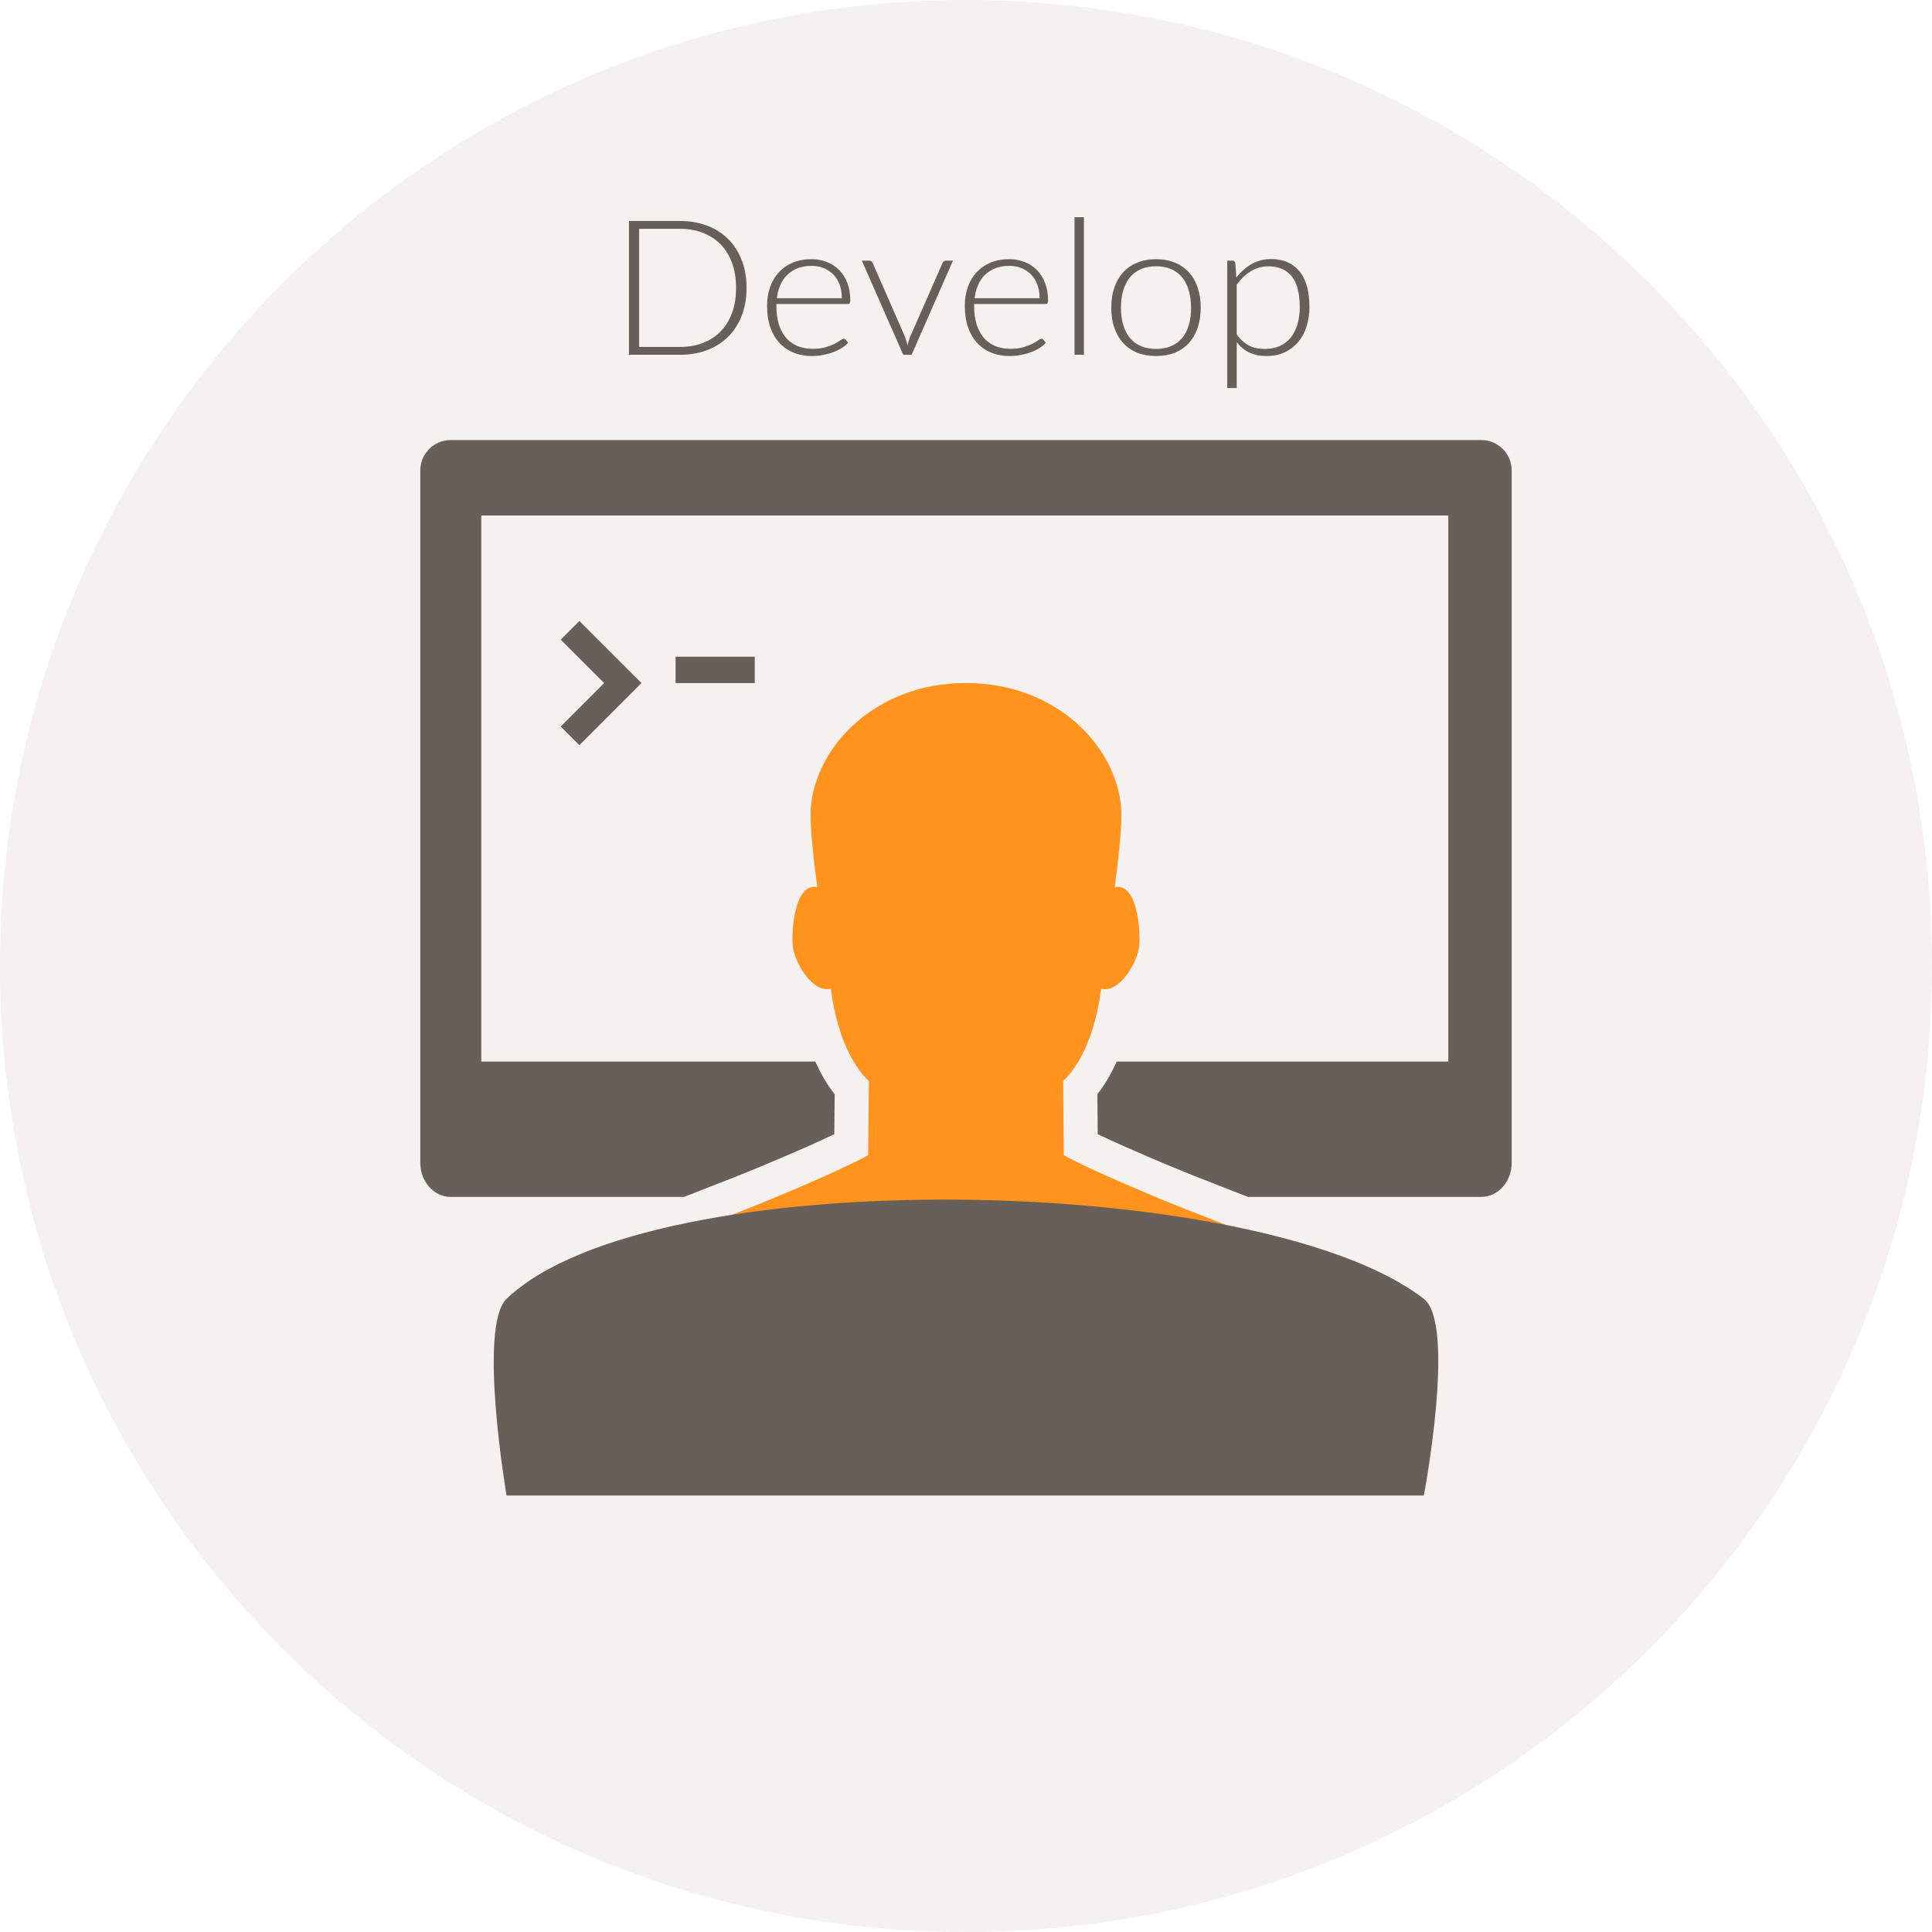
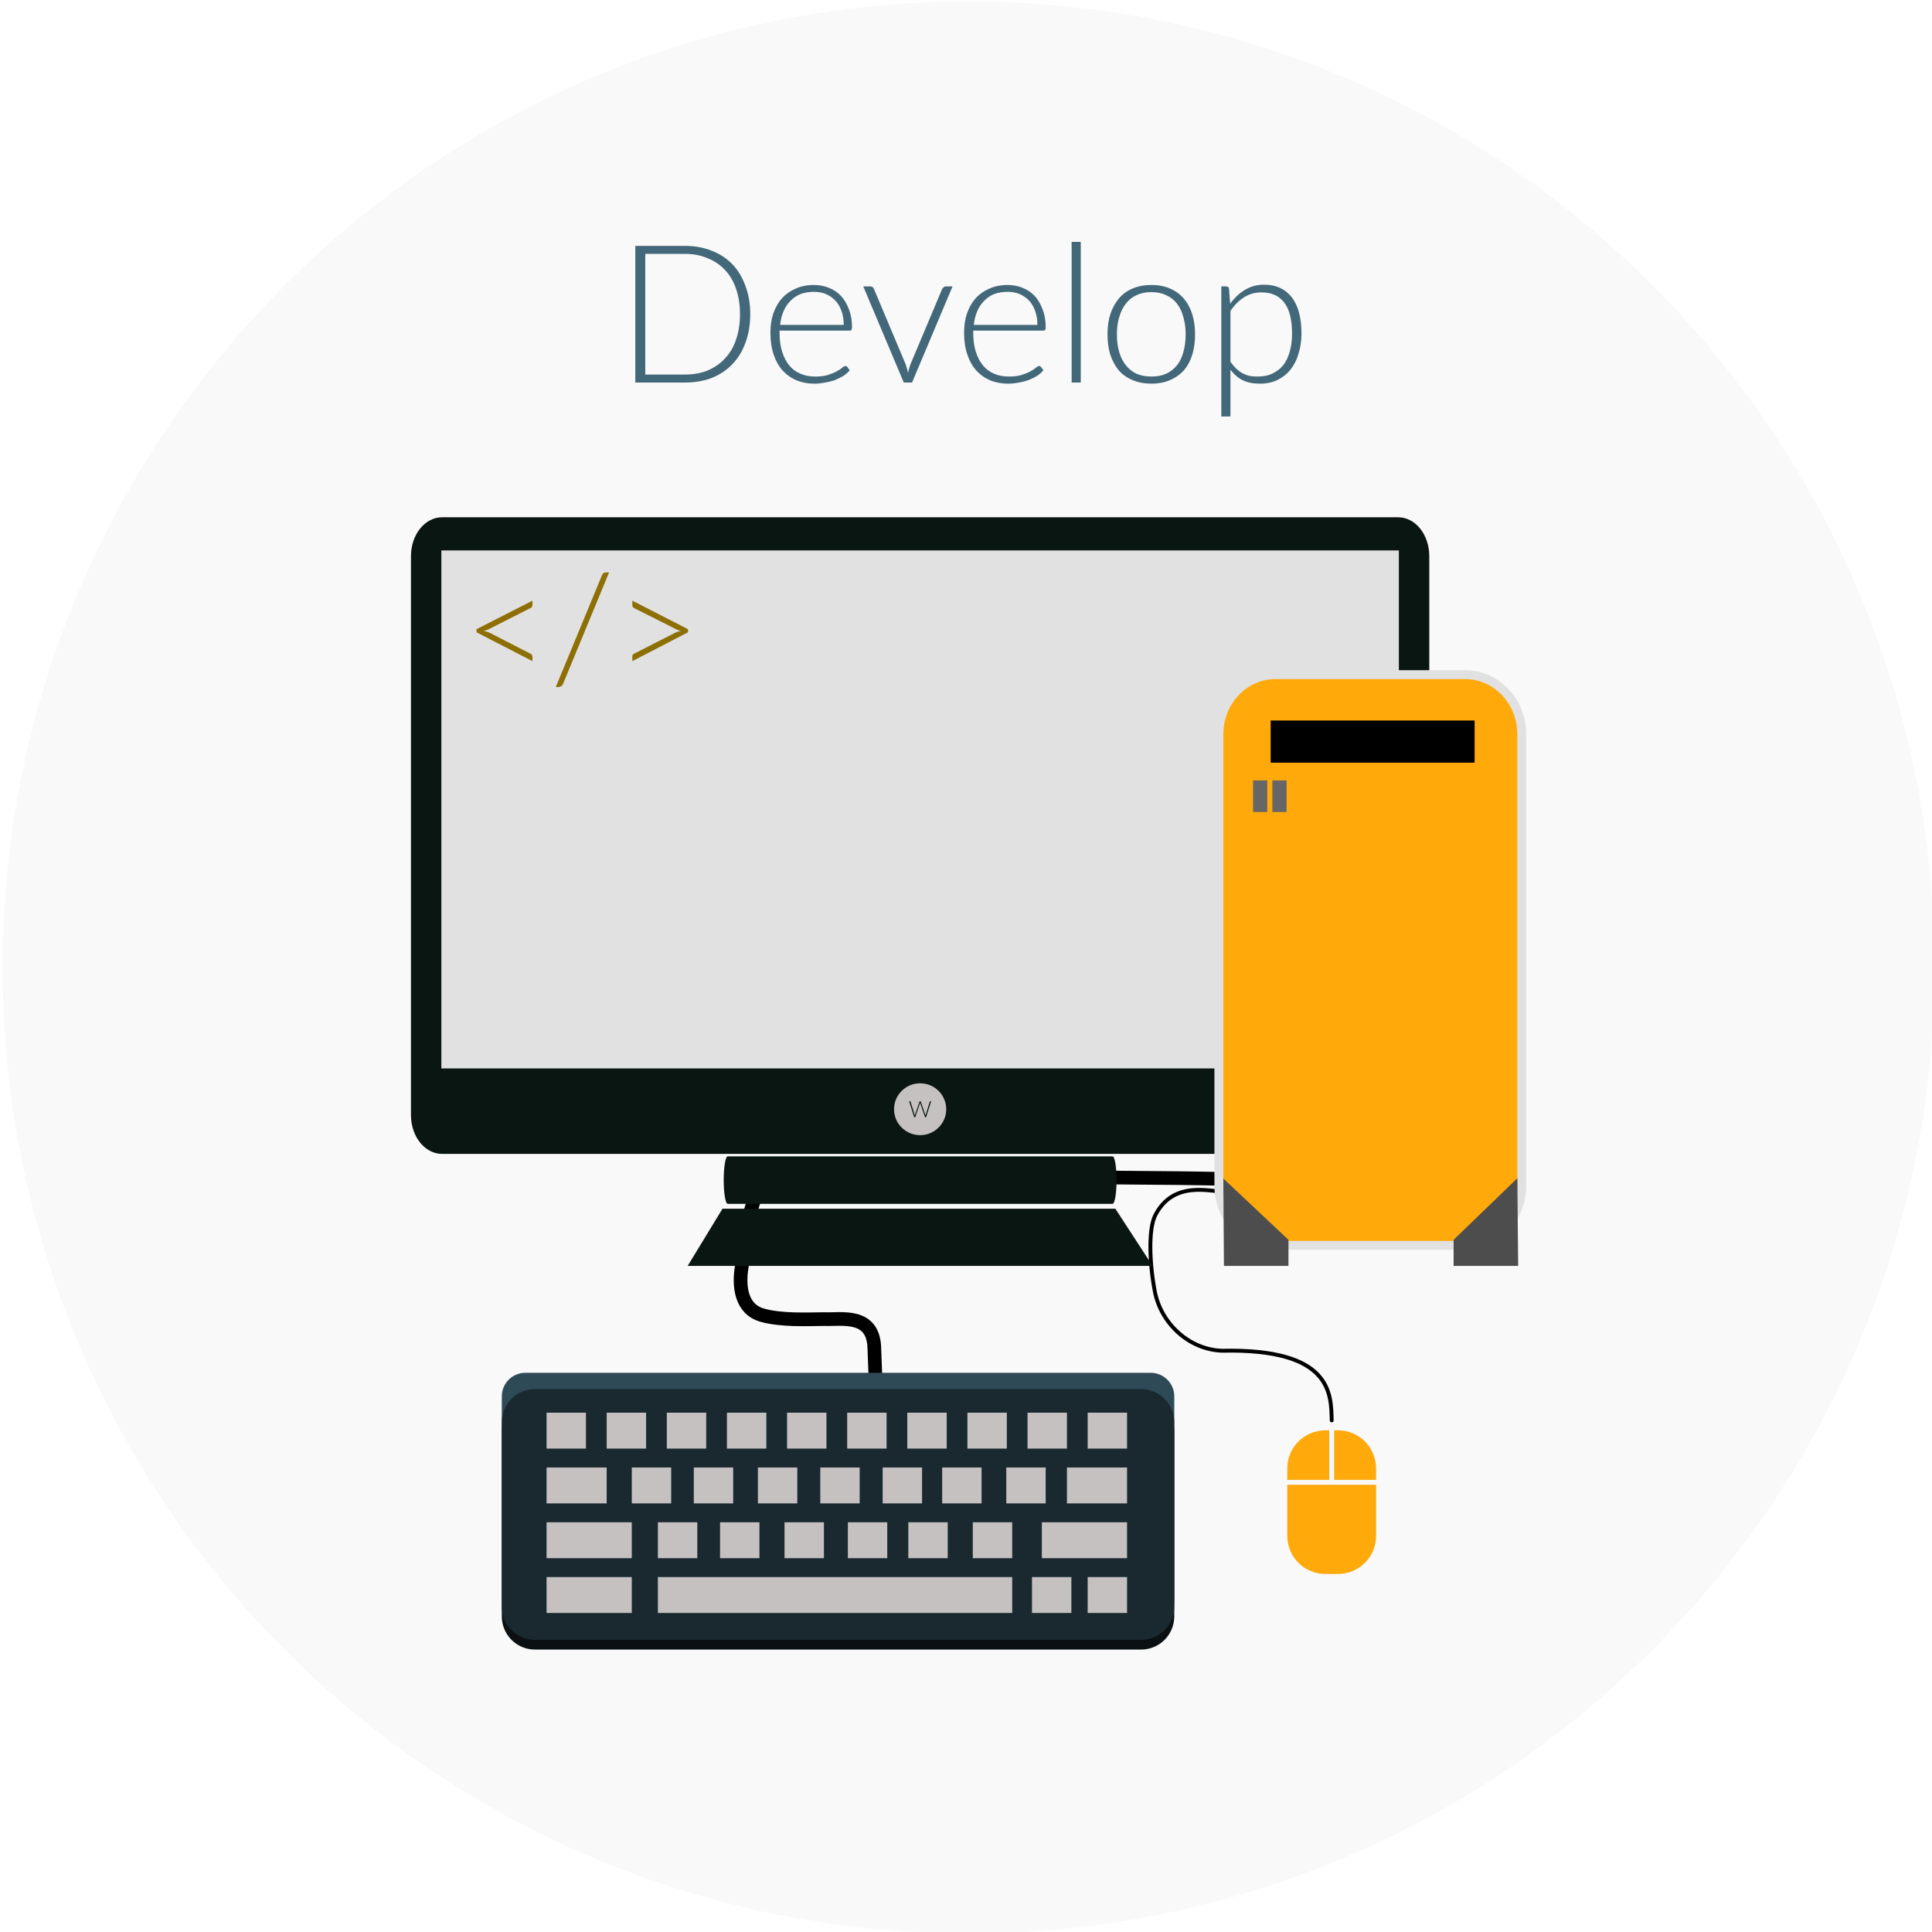
- <svg xmlns="http://www.w3.org/2000/svg" style="enable-background:new 0 0 500 500;" version="1.1" viewBox="0 0 500 500" xml:space="preserve" id="svg4551">
-   <defs id="defs4555" />
-   <g id="developer-api-coding-screen">
-     <g id="g4547">
-       <circle cx="250" cy="250" r="250" style="fill:#F4F1F0;" id="circle4530" />
-       <g id="_x33_">
-         <g id="g4536">
-           <path d="M383.377,113.889H116.626c-4.324,0-7.851,3.526-7.851,7.851v157.145v3.689v18.375      c0,4.845,3.526,8.811,7.851,8.811h60.395c2.102-0.83,4.248-1.665,6.443-2.517c4.248-1.649,8.637-3.348,13.015-5.182      c9.92-4.134,15.948-6.863,19.434-8.528l0.1-10.362c-1.54-1.915-3.331-4.688-5.01-8.442H124.55V133.415h250.266v141.314h-85.818      c-1.676,3.755-3.472,6.527-5.002,8.442l0.093,10.362c3.478,1.66,9.499,4.395,19.428,8.528c4.378,1.828,8.772,3.532,13.01,5.176      c2.203,0.857,4.341,1.692,6.456,2.522h60.396c4.318,0,7.845-3.966,7.845-8.811v-18.375v-3.689V121.739      C391.222,117.415,387.695,113.889,383.377,113.889z" style="fill:#675F58;" id="path4532" />
-           <path d="M346.463,333.821c-6.033-9.407-26.286-15.25-46.344-23.61c-0.369-0.152-0.711-0.293-1.074-0.451      c-19.119-7.996-23.73-10.802-23.73-10.802l-0.179-19.238c0,0,1.817-1.416,3.944-4.991c2.202-3.694,4.709-9.679,5.902-18.875      c4.688,1.362,9.625-7.006,9.885-11.423c0.261-4.242-0.65-16.032-6.38-14.846c1.172-8.876,2.019-16.849,1.611-21.069      c-1.492-15.457-16.704-31.749-40.099-31.749c-23.396,0-38.609,16.292-40.102,31.749c-0.409,4.221,0.442,12.193,1.614,21.069      c-5.732-1.186-6.644,10.604-6.383,14.846c0.266,4.417,5.194,12.785,9.901,11.423c1.183,9.196,3.694,15.181,5.892,18.875      c2.127,3.575,3.947,4.991,3.947,4.991l-0.185,19.238c0,0-4.617,2.806-23.733,10.802c-0.369,0.158-0.705,0.299-1.079,0.451      c-20.049,8.36-40.305,14.203-46.333,23.61c-5.403,8.421-3.781,37.132-3.781,37.132H250h100.238      C350.238,370.953,351.866,342.242,346.463,333.821z" style="fill:#FF931E;" id="path4534" />
+ <svg xmlns="http://www.w3.org/2000/svg" width="400" height="400" viewBox="0 0 105.833 105.833" version="1.1" id="svg8">
+   <defs id="defs2" />
+   <g id="layer1" transform="translate(0,-191.1667)">
+     <circle style="opacity:1;fill:#f9f9f9;fill-opacity:1;stroke:none;stroke-width:1.176;stroke-miterlimit:4;stroke-dasharray:none" id="path4485" cx="53.059" cy="244.166" r="52.917" />
+     <text xml:space="preserve" style="font-style:normal;font-weight:normal;font-size:10.583px;line-height:1.25;font-family:sans-serif;letter-spacing:0px;word-spacing:0px;fill:#43687a;fill-opacity:1;stroke:none;stroke-width:0.265" x="33.693" y="212.12" id="text5156">
+       <tspan id="tspan5154" x="33.693" y="212.12" style="font-style:normal;font-variant:normal;font-weight:300;font-stretch:normal;font-family:Lato;-inkscape-font-specification:'Lato Light';fill:#43687a;fill-opacity:1;stroke-width:0.265">Develop</tspan>
+     </text>
+     <g id="g5096" transform="translate(64.4361,105.7262)">
+       <path id="path4537" d="m -16.49,160.641 -0.051,-1.341 c -0.044,-1.955 -1.81,-1.559 -2.745,-1.601 -0.922,0.008 -2.341,0.082 -3.396,-0.215 -1.178,-0.332 -1.297,-1.613 -1.12,-2.666 0.178,-1.059 0.361,-4.625 1.707,-4.801 1.108,-0.144 19.715,-0.115 24.403,-0.004" style="fill:none;stroke:#000000;stroke-width:0.749;stroke-linecap:round;stroke-linejoin:round;stroke-miterlimit:4;stroke-dasharray:none;stroke-opacity:1" />
+       <path id="rect4532" d="m -35.128,162.068 h 33.197 c 1.009,0 1.82,0.812 1.82,1.82 v 10.095 c 0,1.009 -0.812,1.82 -1.82,1.82 H -35.128 c -1.009,0 -1.82,-0.812 -1.82,-1.82 v -10.095 c 0,-1.009 0.812,-1.82 1.82,-1.82 z" style="opacity:1;fill:#0b1113;fill-opacity:1;stroke:none;stroke-width:0.137;stroke-miterlimit:4;stroke-dasharray:none" />
+       <path id="rect4530" d="m -35.655,160.641 h 34.252 c 0.717,0 1.293,0.577 1.293,1.293 V 173.084 c 0,0.717 -0.577,1.293 -1.293,1.293 H -35.655 c -0.717,0 -1.293,-0.577 -1.293,-1.293 v -11.15 c 0,-0.717 0.577,-1.293 1.293,-1.293 z" style="opacity:1;fill:#2e4a56;fill-opacity:1;stroke:none;stroke-width:0.137;stroke-miterlimit:4;stroke-dasharray:none" />
+       <path id="rect4528" d="m -35.128,161.533 h 33.197 c 1.009,0 1.82,0.812 1.82,1.82 v 10.095 c 0,1.009 -0.812,1.82 -1.82,1.82 H -35.128 c -1.009,0 -1.82,-0.812 -1.82,-1.82 v -10.095 c 0,-1.009 0.812,-1.82 1.82,-1.82 z" style="opacity:1;fill:#1a2930;fill-opacity:1;stroke:none;stroke-width:0.137;stroke-miterlimit:4;stroke-dasharray:none" />
+       <path id="rect4734" d="m -34.496,162.826 h 2.158 v 1.967 h -2.158 z" style="opacity:1;fill:#c5c1c0;fill-opacity:1;stroke:none;stroke-width:0.618;stroke-linecap:round;stroke-linejoin:round;stroke-miterlimit:4;stroke-dasharray:none;stroke-opacity:1" />
+       <path id="rect4736" d="m -31.202,162.826 h 2.158 v 1.967 h -2.158 z" style="opacity:1;fill:#c5c1c0;fill-opacity:1;stroke:none;stroke-width:0.618;stroke-linecap:round;stroke-linejoin:round;stroke-miterlimit:4;stroke-dasharray:none;stroke-opacity:1" />
+       <path id="rect4738" d="m -27.909,162.826 h 2.158 v 1.967 h -2.158 z" style="opacity:1;fill:#c5c1c0;fill-opacity:1;stroke:none;stroke-width:0.618;stroke-linecap:round;stroke-linejoin:round;stroke-miterlimit:4;stroke-dasharray:none;stroke-opacity:1" />
+       <path id="rect4740" d="m -24.615,162.826 h 2.158 v 1.967 h -2.158 z" style="opacity:1;fill:#c5c1c0;fill-opacity:1;stroke:none;stroke-width:0.618;stroke-linecap:round;stroke-linejoin:round;stroke-miterlimit:4;stroke-dasharray:none;stroke-opacity:1" />
+       <path id="rect4742" d="m -21.322,162.826 h 2.158 v 1.967 h -2.158 z" style="opacity:1;fill:#c5c1c0;fill-opacity:1;stroke:none;stroke-width:0.618;stroke-linecap:round;stroke-linejoin:round;stroke-miterlimit:4;stroke-dasharray:none;stroke-opacity:1" />
+       <path id="rect4744" d="m -18.028,162.826 h 2.158 v 1.967 h -2.158 z" style="opacity:1;fill:#c5c1c0;fill-opacity:1;stroke:none;stroke-width:0.618;stroke-linecap:round;stroke-linejoin:round;stroke-miterlimit:4;stroke-dasharray:none;stroke-opacity:1" />
+       <path id="rect4746" d="m -14.735,162.826 h 2.158 v 1.967 h -2.158 z" style="opacity:1;fill:#c5c1c0;fill-opacity:1;stroke:none;stroke-width:0.618;stroke-linecap:round;stroke-linejoin:round;stroke-miterlimit:4;stroke-dasharray:none;stroke-opacity:1" />
+       <path id="rect4748" d="m -11.442,162.826 h 2.158 v 1.967 h -2.158 z" style="opacity:1;fill:#c5c1c0;fill-opacity:1;stroke:none;stroke-width:0.618;stroke-linecap:round;stroke-linejoin:round;stroke-miterlimit:4;stroke-dasharray:none;stroke-opacity:1" />
+       <path id="rect4750" d="m -8.148,162.826 h 2.158 v 1.967 H -8.148 Z" style="opacity:1;fill:#c5c1c0;fill-opacity:1;stroke:none;stroke-width:0.618;stroke-linecap:round;stroke-linejoin:round;stroke-miterlimit:4;stroke-dasharray:none;stroke-opacity:1" />
+       <path id="rect4752" d="m -4.855,162.826 h 2.158 v 1.967 h -2.158 z" style="opacity:1;fill:#c5c1c0;fill-opacity:1;stroke:none;stroke-width:0.618;stroke-linecap:round;stroke-linejoin:round;stroke-miterlimit:4;stroke-dasharray:none;stroke-opacity:1" />
+       <path id="rect4754" d="m -34.496,165.828 h 3.293 v 1.967 h -3.293 z" style="opacity:1;fill:#c5c1c0;fill-opacity:1;stroke:none;stroke-width:0.763;stroke-linecap:round;stroke-linejoin:round;stroke-miterlimit:4;stroke-dasharray:none;stroke-opacity:1" />
+       <path id="rect4758" d="m -29.827,165.828 h 2.158 v 1.967 h -2.158 z" style="opacity:1;fill:#c5c1c0;fill-opacity:1;stroke:none;stroke-width:0.618;stroke-linecap:round;stroke-linejoin:round;stroke-miterlimit:4;stroke-dasharray:none;stroke-opacity:1" />
+       <path id="rect4760" d="m -26.431,165.828 h 2.158 v 1.967 h -2.158 z" style="opacity:1;fill:#c5c1c0;fill-opacity:1;stroke:none;stroke-width:0.618;stroke-linecap:round;stroke-linejoin:round;stroke-miterlimit:4;stroke-dasharray:none;stroke-opacity:1" />
+       <path id="rect4762" d="m -22.919,165.828 h 2.158 v 1.967 h -2.158 z" style="opacity:1;fill:#c5c1c0;fill-opacity:1;stroke:none;stroke-width:0.618;stroke-linecap:round;stroke-linejoin:round;stroke-miterlimit:4;stroke-dasharray:none;stroke-opacity:1" />
+       <path id="rect4764" d="m -19.502,165.828 h 2.158 v 1.967 h -2.158 z" style="opacity:1;fill:#c5c1c0;fill-opacity:1;stroke:none;stroke-width:0.618;stroke-linecap:round;stroke-linejoin:round;stroke-miterlimit:4;stroke-dasharray:none;stroke-opacity:1" />
+       <path id="rect4766" d="m -16.085,165.828 h 2.158 v 1.967 h -2.158 z" style="opacity:1;fill:#c5c1c0;fill-opacity:1;stroke:none;stroke-width:0.618;stroke-linecap:round;stroke-linejoin:round;stroke-miterlimit:4;stroke-dasharray:none;stroke-opacity:1" />
+       <path id="rect4768" d="m -12.825,165.828 h 2.158 v 1.967 h -2.158 z" style="opacity:1;fill:#c5c1c0;fill-opacity:1;stroke:none;stroke-width:0.618;stroke-linecap:round;stroke-linejoin:round;stroke-miterlimit:4;stroke-dasharray:none;stroke-opacity:1" />
+       <path id="rect4770" d="m -9.313,165.828 h 2.158 v 1.967 h -2.158 z" style="opacity:1;fill:#c5c1c0;fill-opacity:1;stroke:none;stroke-width:0.618;stroke-linecap:round;stroke-linejoin:round;stroke-miterlimit:4;stroke-dasharray:none;stroke-opacity:1" />
+       <path id="rect4772" d="m -5.99,165.828 h 3.293 v 1.967 h -3.293 z" style="opacity:1;fill:#c5c1c0;fill-opacity:1;stroke:none;stroke-width:0.763;stroke-linecap:round;stroke-linejoin:round;stroke-miterlimit:4;stroke-dasharray:none;stroke-opacity:1" />
+       <path id="rect4774" d="m -34.496,168.829 h 4.668 v 1.967 h -4.668 z" style="opacity:1;fill:#c5c1c0;fill-opacity:1;stroke:none;stroke-width:0.909;stroke-linecap:round;stroke-linejoin:round;stroke-miterlimit:4;stroke-dasharray:none;stroke-opacity:1" />
+       <path id="rect4776" d="m -28.397,168.829 h 2.158 v 1.967 h -2.158 z" style="opacity:1;fill:#c5c1c0;fill-opacity:1;stroke:none;stroke-width:0.618;stroke-linecap:round;stroke-linejoin:round;stroke-miterlimit:4;stroke-dasharray:none;stroke-opacity:1" />
+       <path id="rect4778" d="m -7.365,168.829 h 4.668 V 170.796 H -7.365 Z" style="opacity:1;fill:#c5c1c0;fill-opacity:1;stroke:none;stroke-width:0.909;stroke-linecap:round;stroke-linejoin:round;stroke-miterlimit:4;stroke-dasharray:none;stroke-opacity:1" />
+       <path id="rect4780" d="m -24.992,168.829 h 2.158 v 1.967 h -2.158 z" style="opacity:1;fill:#c5c1c0;fill-opacity:1;stroke:none;stroke-width:0.618;stroke-linecap:round;stroke-linejoin:round;stroke-miterlimit:4;stroke-dasharray:none;stroke-opacity:1" />
+       <path id="rect4782" d="m -21.46,168.829 h 2.158 v 1.967 h -2.158 z" style="opacity:1;fill:#c5c1c0;fill-opacity:1;stroke:none;stroke-width:0.618;stroke-linecap:round;stroke-linejoin:round;stroke-miterlimit:4;stroke-dasharray:none;stroke-opacity:1" />
+       <path id="rect4784" d="m -17.991,168.829 h 2.158 v 1.967 h -2.158 z" style="opacity:1;fill:#c5c1c0;fill-opacity:1;stroke:none;stroke-width:0.618;stroke-linecap:round;stroke-linejoin:round;stroke-miterlimit:4;stroke-dasharray:none;stroke-opacity:1" />
+       <path id="rect4786" d="m -14.679,168.829 h 2.158 v 1.967 h -2.158 z" style="opacity:1;fill:#c5c1c0;fill-opacity:1;stroke:none;stroke-width:0.618;stroke-linecap:round;stroke-linejoin:round;stroke-miterlimit:4;stroke-dasharray:none;stroke-opacity:1" />
+       <path id="rect4788" d="m -11.147,168.829 h 2.158 v 1.967 h -2.158 z" style="opacity:1;fill:#c5c1c0;fill-opacity:1;stroke:none;stroke-width:0.618;stroke-linecap:round;stroke-linejoin:round;stroke-miterlimit:4;stroke-dasharray:none;stroke-opacity:1" />
+       <path id="rect4790" d="m -34.496,171.831 h 4.668 v 1.967 h -4.668 z" style="opacity:1;fill:#c5c1c0;fill-opacity:1;stroke:none;stroke-width:0.909;stroke-linecap:round;stroke-linejoin:round;stroke-miterlimit:4;stroke-dasharray:none;stroke-opacity:1" />
+       <path id="rect4792" d="m -28.397,171.831 h 19.408 v 1.967 H -28.397 Z" style="opacity:1;fill:#c5c1c0;fill-opacity:1;stroke:none;stroke-width:1.853;stroke-linecap:round;stroke-linejoin:round;stroke-miterlimit:4;stroke-dasharray:none;stroke-opacity:1" />
+       <path id="rect4794" d="m -4.855,171.831 h 2.158 v 1.967 h -2.158 z" style="opacity:1;fill:#c5c1c0;fill-opacity:1;stroke:none;stroke-width:0.618;stroke-linecap:round;stroke-linejoin:round;stroke-miterlimit:4;stroke-dasharray:none;stroke-opacity:1" />
+       <path id="rect4796" d="m -7.905,171.831 h 2.158 v 1.967 h -2.158 z" style="opacity:1;fill:#c5c1c0;fill-opacity:1;stroke:none;stroke-width:0.618;stroke-linecap:round;stroke-linejoin:round;stroke-miterlimit:4;stroke-dasharray:none;stroke-opacity:1" />
+       <path id="rect5012" d="m 8.172,163.792 c -1.159,0 -2.092,0.933 -2.092,2.092 v 0.623 h 2.298 v -2.714 z m 0.474,0 v 2.714 h 2.298 v -0.623 c 0,-1.159 -0.933,-2.092 -2.092,-2.092 z m -2.566,2.982 v 2.797 c 0,1.159 0.933,2.092 2.092,2.092 H 8.853 c 1.159,0 2.092,-0.933 2.092,-2.092 v -2.797 z" style="opacity:1;fill:#ffa90b;fill-opacity:1;stroke:none;stroke-width:0.289;stroke-linecap:round;stroke-linejoin:round;stroke-miterlimit:4;stroke-dasharray:none;stroke-opacity:1" />
+       <path id="path5023" d="m 8.513,163.248 c -0.033,-1.429 0.029,-3.947 -5.998,-3.816 -1.821,-0.058 -3.356,-1.497 -3.692,-3.253 -0.298,-1.557 -0.358,-3.426 0.029,-4.175 1.002,-1.938 3.021,-1.271 3.809,-1.284" style="fill:none;stroke:#000000;stroke-width:0.212;stroke-linecap:round;stroke-linejoin:round;stroke-miterlimit:4;stroke-dasharray:none;stroke-opacity:1" />
+       <g transform="translate(-2.616024)" id="g4634">
+         <g id="g4565" transform="matrix(0.9205567,0,0,0.9205567,-0.9429797,10.66775)">
+           <path id="path4504" d="m -40.44,129.384 v -15.712 h 29.001 29.001 v 15.712 15.712 H -11.439 -40.44 Z" style="opacity:1;fill:#e1e1e1;fill-opacity:1;stroke:none;stroke-width:0.208;stroke-miterlimit:4;stroke-dasharray:none" />
+           <path id="rect4485" d="m -39.82,112.006 c -1.028,0 -1.856,1.032 -1.856,2.314 v 33.257 c 0,1.282 0.828,2.314 1.856,2.314 h 56.885 c 1.028,0 1.856,-1.032 1.856,-2.314 v -33.257 c 0,-1.282 -0.828,-2.314 -1.856,-2.314 z m -0.047,1.975 h 56.978 v 30.821 h -56.978 z" style="opacity:1;fill:#0a1612;fill-opacity:1;stroke:none;stroke-width:0.303;stroke-miterlimit:4;stroke-dasharray:none" />
+           <rect ry="3.736" rx="0.238" y="150.037" x="-23.066" height="2.825" width="23.378" id="rect4495" style="opacity:1;fill:#0a1612;fill-opacity:1;stroke:none;stroke-width:0.245;stroke-miterlimit:4;stroke-dasharray:none" />
+           <path id="rect4584" d="M -23.137,153.151 H 0.24 l 2.216,3.405 H -25.211 Z" style="opacity:1;fill:#0a1612;fill-opacity:1;stroke:none;stroke-width:0.192;stroke-miterlimit:4;stroke-dasharray:none" />
+           <path id="path4498" d="m -39.82,129.384 v -15.384 h 28.467 28.467 v 15.384 15.384 h -28.467 -28.467 z" style="opacity:1;fill:#000000;fill-opacity:0;stroke:none;stroke-width:0.204;stroke-miterlimit:4;stroke-dasharray:none" />
+           <ellipse ry="1.543" rx="1.553" cy="147.232" cx="-11.377" id="path4528" style="opacity:1;fill:#c5c1c0;fill-opacity:1;stroke:none;stroke-width:0.08;stroke-miterlimit:4;stroke-dasharray:none" />
+           <g id="flowRoot4530" style="font-style:normal;font-weight:normal;font-size:40px;line-height:1.25;font-family:sans-serif;letter-spacing:0px;word-spacing:0px;fill:#0a1612;fill-opacity:1;stroke:none" transform="matrix(0.03375529,0,0,0.03353657,-2.578093,139.0472)" aria-label="W">
+             <path id="path4516" style="font-style:normal;font-variant:normal;font-weight:300;font-stretch:normal;font-family:Lato;-inkscape-font-specification:'Lato Light';fill:#0a1612;fill-opacity:1" d="m -241.28,229.9 -8.9,28.3 h -1.84 l -8.36,-24.56 q -0.16,-0.5 -0.28,-1.04 -0.12,0.54 -0.28,1.04 l -8.38,24.56 h -1.82 l -8.92,-28.3 h 1.7 q 0.58,0 0.74,0.54 l 7.14,23.26 q 0.22,0.8 0.4,1.82 0.1,-0.52 0.2,-0.96 0.1,-0.46 0.24,-0.86 l 8,-23.26 q 0.08,-0.22 0.28,-0.38 0.2,-0.16 0.48,-0.16 h 0.56 q 0.28,0 0.46,0.16 0.18,0.14 0.28,0.38 l 8,23.26 q 0.14,0.38 0.24,0.84 0.12,0.46 0.22,0.96 0.1,-0.5 0.18,-0.94 0.1,-0.46 0.2,-0.86 l 7.14,-23.26 q 0.06,-0.22 0.26,-0.38 0.22,-0.16 0.5,-0.16 z" />
+           </g>
        </g>
-         <g id="g4542">
-           <polygon points="145.109,165.541 156.353,176.779 145.109,188.023 149.938,192.852 166.013,176.779       149.938,160.71     " style="fill:#675F58;" id="polygon4538" />
-           <rect height="6.825" style="fill:#675F58;" width="20.486" x="174.84" y="169.954" id="rect4540" />
-         </g>
-         <path d="M368.495,387.039H131.098c0,0-7.465-43.712,0-50.89c37.296-35.867,195.432-32.612,237.397,0     C376.888,342.676,368.495,387.039,368.495,387.039z" style="fill:#675F58;" id="path4544" />
+         <path style="opacity:1;fill:#ffa90b;fill-opacity:1;stroke:#e1e1e1;stroke-width:0.489;stroke-linecap:round;stroke-linejoin:round;stroke-miterlimit:4;stroke-dasharray:none;stroke-opacity:1" d="M 8.062,122.395 H 18.428 c 1.725,0 3.113,1.457 3.113,3.266 v 24.734 c 0,1.809 -1.388,3.266 -3.113,3.266 H 8.062 c -1.725,0 -3.113,-1.457 -3.113,-3.266 v -24.734 c 0,-1.809 1.388,-3.266 3.113,-3.266 z" id="rect4539" />
+         <rect style="opacity:1;fill:#000000;fill-opacity:1;stroke:none;stroke-width:1.479;stroke-linecap:round;stroke-linejoin:round;stroke-miterlimit:4;stroke-dasharray:none" id="rect4549" width="11.172" height="2.309" x="7.786" y="124.91" />
+         <path style="opacity:1;fill:#4d4d4d;fill-opacity:1;stroke:none;stroke-width:0.319;stroke-linecap:round;stroke-linejoin:round;stroke-miterlimit:4;stroke-dasharray:none" d="m 5.192,149.998 3.569,3.359 v 1.429 H 5.225 Z" id="rect4541" />
+         <path id="path4547" d="m 21.299,149.982 -3.492,3.375 v 1.429 h 3.536 z" style="opacity:1;fill:#4d4d4d;fill-opacity:1;stroke:none;stroke-width:0.319;stroke-linecap:round;stroke-linejoin:round;stroke-miterlimit:4;stroke-dasharray:none" />
+         <rect style="opacity:1;fill:#666666;fill-opacity:1;stroke:none;stroke-width:0.405;stroke-linecap:round;stroke-linejoin:round;stroke-miterlimit:4;stroke-dasharray:none;stroke-opacity:1" id="rect4609" width="0.777" height="1.73" x="6.822" y="128.192" />
+         <rect y="128.192" x="7.88" height="1.73" width="0.777" id="rect4611" style="opacity:1;fill:#666666;fill-opacity:1;stroke:none;stroke-width:0.405;stroke-linecap:round;stroke-linejoin:round;stroke-miterlimit:4;stroke-dasharray:none;stroke-opacity:1" />
      </g>
+       <text id="text5039" y="122.735" x="-39.035" style="font-style:normal;font-variant:normal;font-weight:300;font-stretch:normal;font-size:8.152px;line-height:1.25;font-family:Lato;-inkscape-font-specification:'Lato Light';letter-spacing:0px;word-spacing:0px;fill:#8e6f05;fill-opacity:1;stroke:none;stroke-width:0.204;" xml:space="preserve">
+         <tspan style="font-style:normal;font-variant:normal;font-weight:300;font-stretch:normal;font-family:Lato;-inkscape-font-specification:'Lato Light';fill:#8e6f05;fill-opacity:1;stroke-width:0.204;" y="122.735" x="-39.035" id="tspan5037">&lt;/&gt;</tspan>
+       </text>
    </g>
  </g>
-   <g id="Layer_1" />
-   <text xml:space="preserve" style="font-style:normal;font-weight:normal;font-size:49.987px;line-height:1.25;font-family:sans-serif;letter-spacing:0px;word-spacing:0px;fill:#675f58;fill-opacity:1;stroke:none;stroke-width:1.25" x="154.179" y="93.763" id="text4526" transform="scale(1.021219,0.9792215)">
-     <tspan id="tspan4524" x="154.179" y="93.763" style="font-style:normal;font-variant:normal;font-weight:300;font-stretch:normal;font-family:Lato;-inkscape-font-specification:'Lato Light';fill:#675f58;fill-opacity:1;stroke-width:1.25">Develop</tspan>
-   </text>
</svg>
